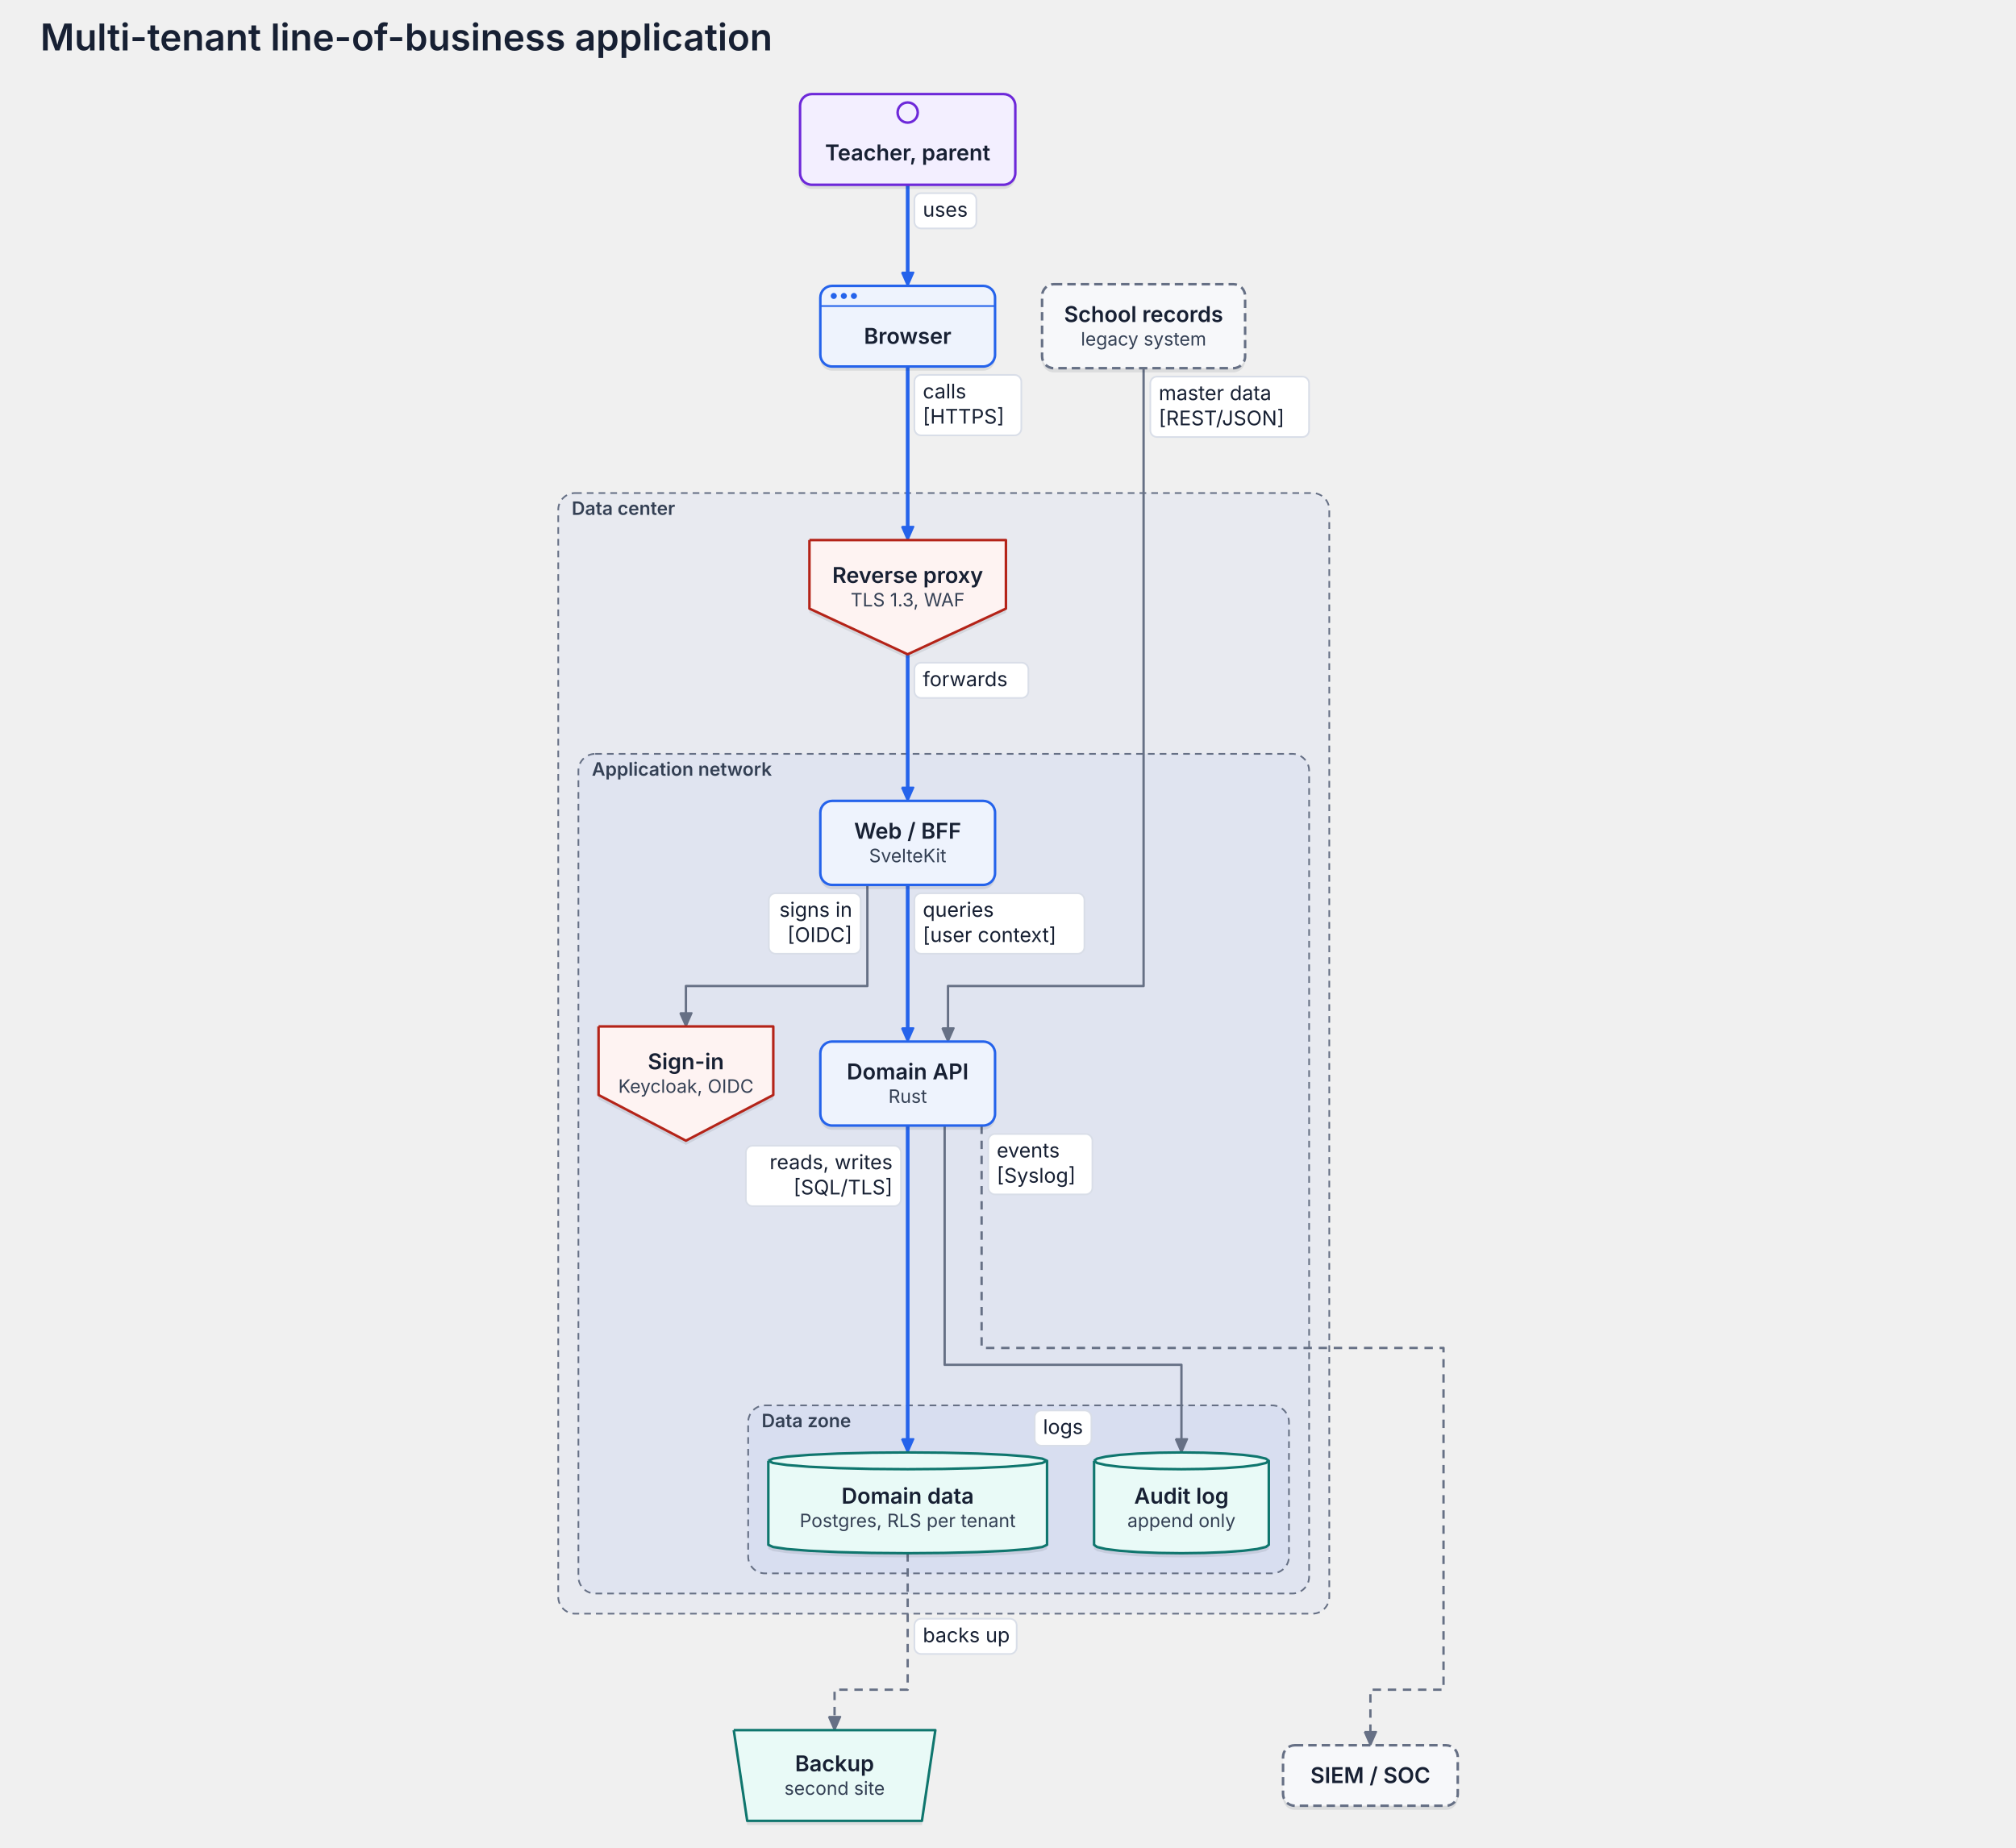
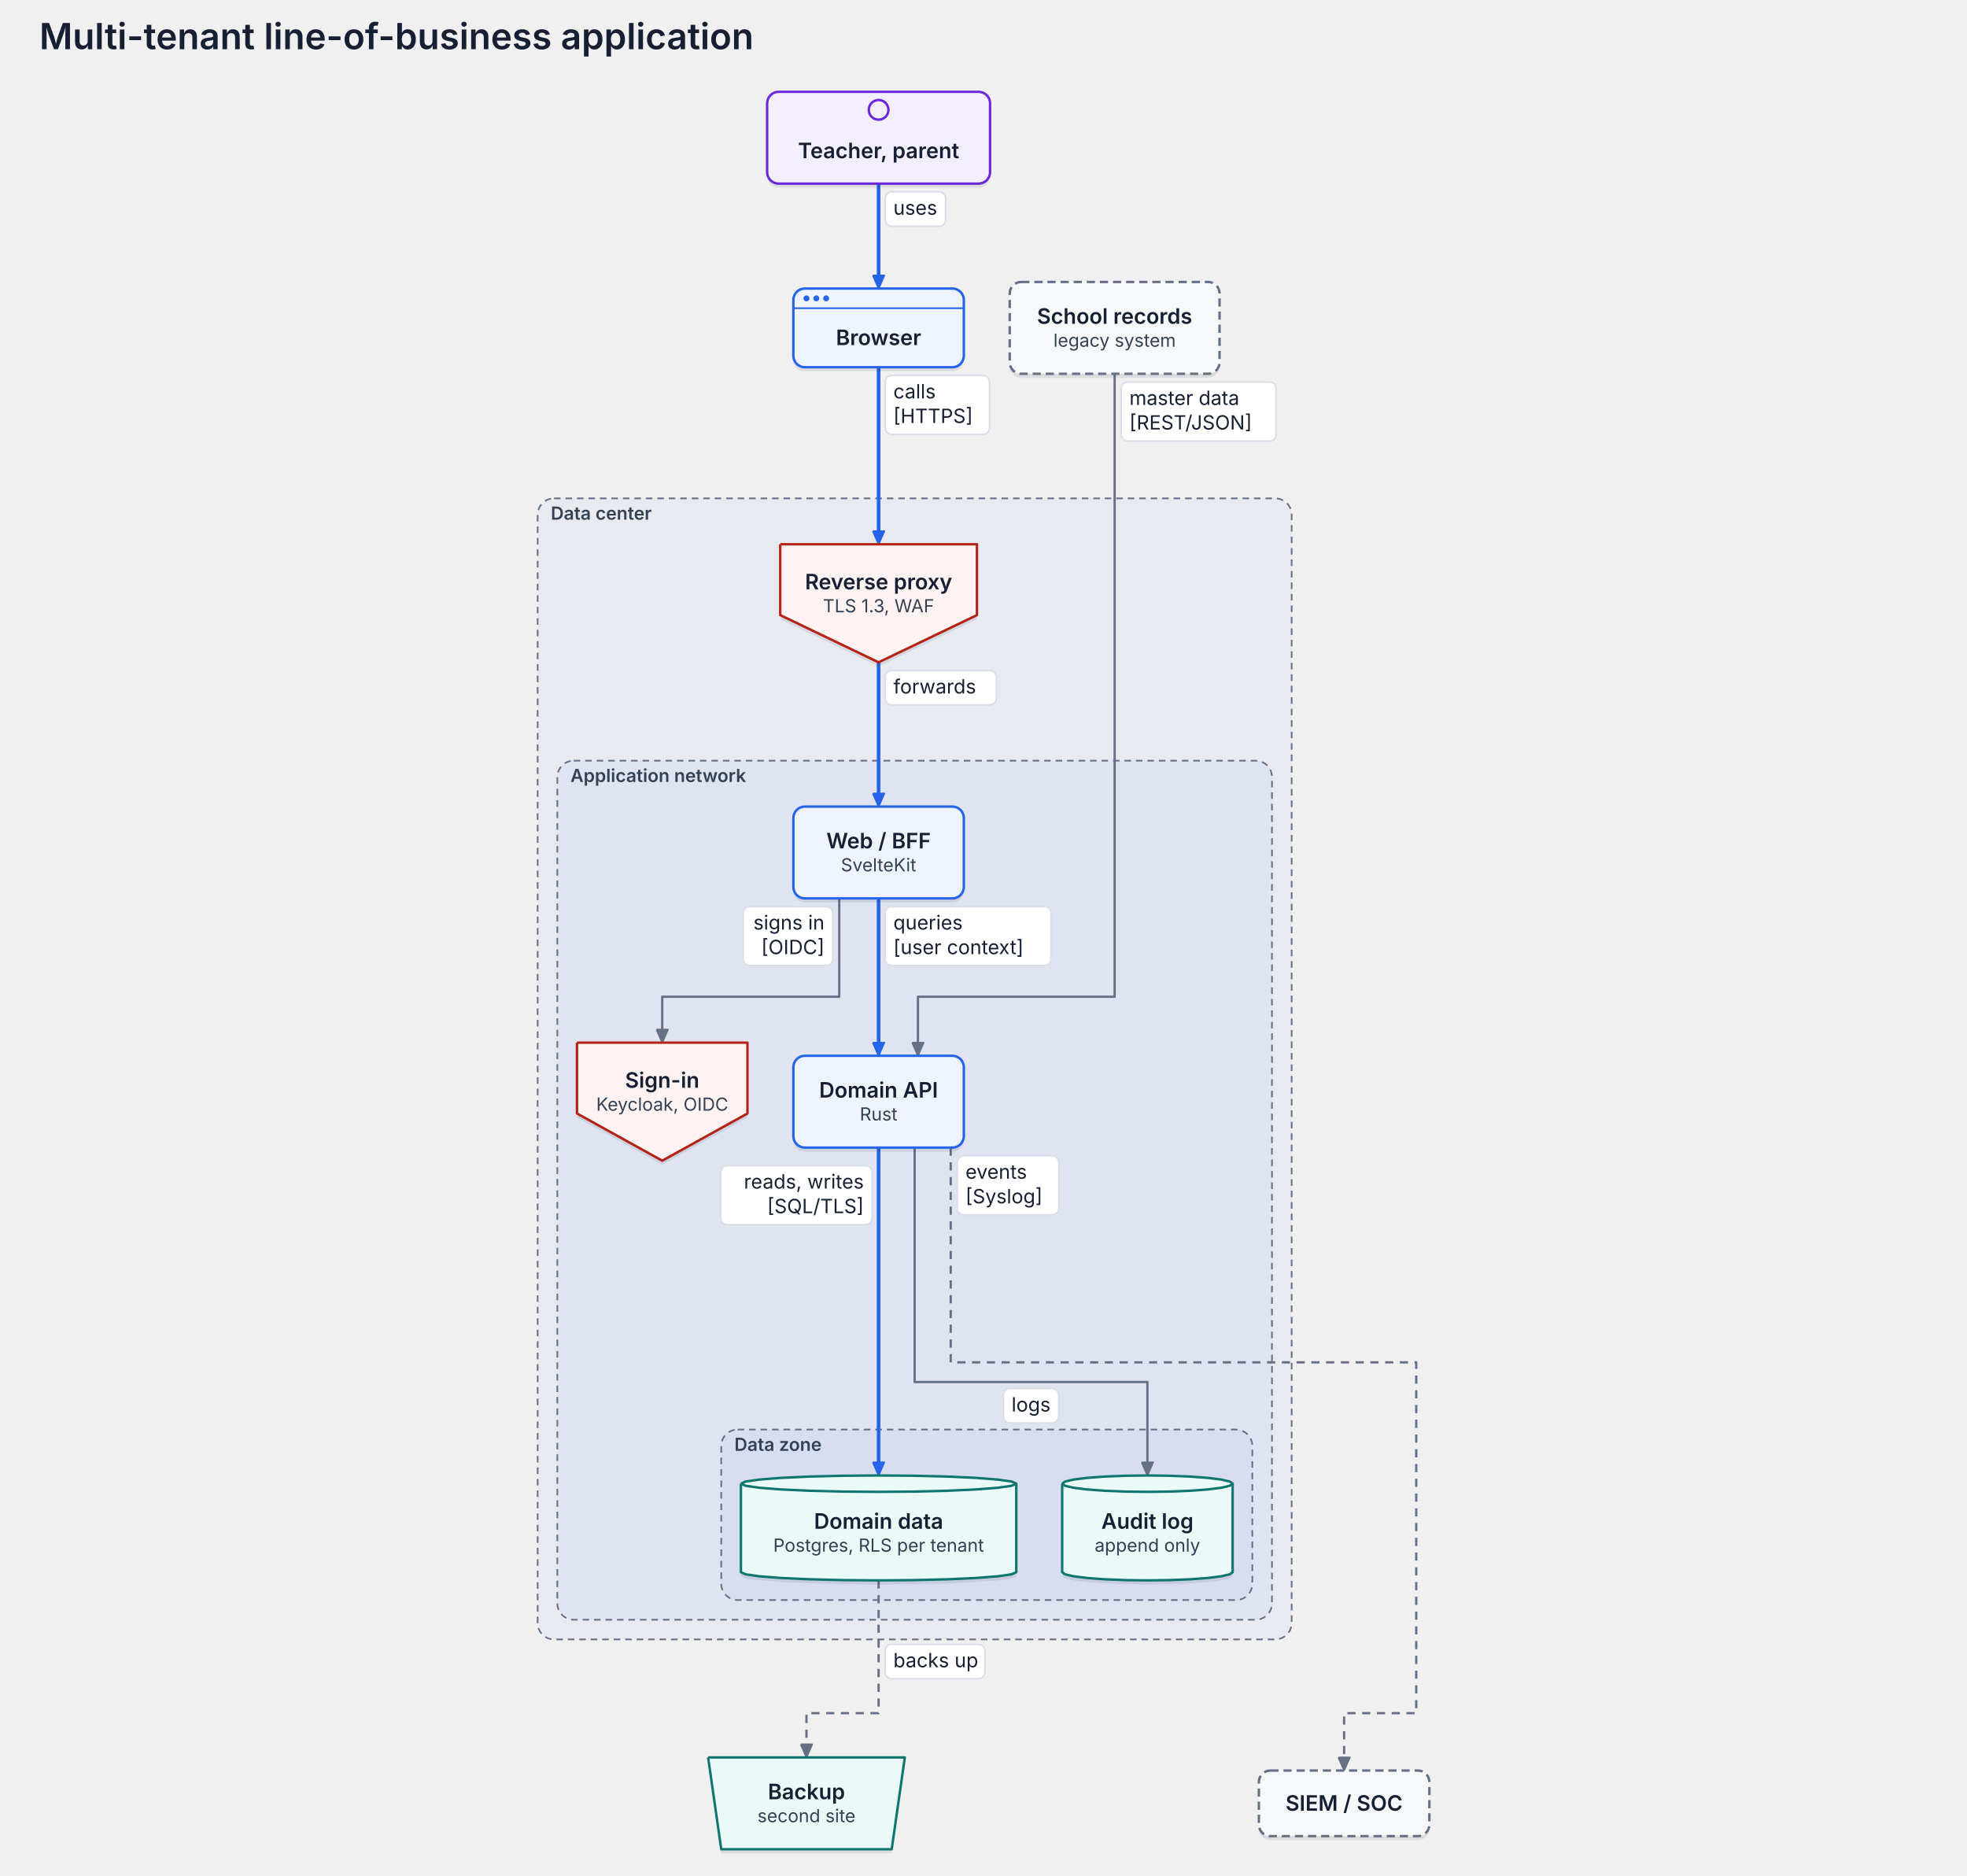
- <svg xmlns="http://www.w3.org/2000/svg" width="1200" height="1100" viewBox="0 0 1200 1100" id="chartlet-993d7890224c2061-p" role="img" aria-labelledby="chartlet-993d7890224c2061-p-title chartlet-993d7890224c2061-p-description" class="chartlet-root">
+ <svg xmlns="http://www.w3.org/2000/svg" width="1200" height="1144" viewBox="0 0 1200 1144" id="chartlet-993d7890224c2061-p" role="img" aria-labelledby="chartlet-993d7890224c2061-p-title chartlet-993d7890224c2061-p-description" class="chartlet-root">
  <style>#chartlet-993d7890224c2061-p.chartlet-root{max-width:100%;height:auto;font-family:Inter,ui-sans-serif,system-ui,sans-serif;color:#172033}#chartlet-993d7890224c2061-p .chartlet-title{font-size:22px;font-weight:600;fill:#172033}#chartlet-993d7890224c2061-p .chartlet-label,#chartlet-993d7890224c2061-p .chartlet-tick,#chartlet-993d7890224c2061-p .chartlet-value,#chartlet-993d7890224c2061-p .chartlet-value-inverse,#chartlet-993d7890224c2061-p .chartlet-axis-title{font-size:12px;fill:#344054}#chartlet-993d7890224c2061-p .chartlet-value,#chartlet-993d7890224c2061-p .chartlet-value-inverse{font-weight:600}#chartlet-993d7890224c2061-p .chartlet-value{fill:#172033}#chartlet-993d7890224c2061-p .chartlet-value-inverse{fill:#fff}#chartlet-993d7890224c2061-p .chartlet-axis-title{font-weight:600}#chartlet-993d7890224c2061-p .chartlet-grid{stroke:#d9dee8;stroke-width:1}#chartlet-993d7890224c2061-p .chartlet-zero{stroke:#667085;stroke-width:1.5}#chartlet-993d7890224c2061-p .chartlet-bar,#chartlet-993d7890224c2061-p .chartlet-point{fill:#2563eb}#chartlet-993d7890224c2061-p .chartlet-line{fill:none;stroke:#2563eb;stroke-width:3;stroke-linecap:round;stroke-linejoin:round}#chartlet-993d7890224c2061-p .chartlet-background{fill:#fff}#chartlet-993d7890224c2061-p .chartlet-role-blue{fill:#eef3fd;stroke:#2563eb}#chartlet-993d7890224c2061-p .chartlet-role-green{fill:#ecfdf3;stroke:#15803d}#chartlet-993d7890224c2061-p .chartlet-role-amber{fill:#fff7e8;stroke:#b45309}#chartlet-993d7890224c2061-p .chartlet-role-teal{fill:#e9faf7;stroke:#0f766e}#chartlet-993d7890224c2061-p .chartlet-role-violet{fill:#f3efff;stroke:#6d28d9}#chartlet-993d7890224c2061-p .chartlet-role-gray{fill:#f7f8fa;stroke:#667085}#chartlet-993d7890224c2061-p .chartlet-role-red{fill:#fef3f2;stroke:#b42318}#chartlet-993d7890224c2061-p .chartlet-diagram-rim{fill:none;stroke:#0f766e;stroke-width:1.5}#chartlet-993d7890224c2061-p .chartlet-diagram-shadow{fill:rgba(16,24,40,.09);stroke:none;rx:7px}#chartlet-993d7890224c2061-p .chartlet-diagram-chip{fill:#fff;stroke:#d9dee8;stroke-width:1;rx:4px}#chartlet-993d7890224c2061-p .chartlet-diagram-chip-text{font-size:12px;fill:#172033}#chartlet-993d7890224c2061-p .chartlet-diagram-badge{fill:#2563eb;stroke:#fff;stroke-width:2}#chartlet-993d7890224c2061-p .chartlet-diagram-badge-text{font-size:10px;font-weight:700;fill:#fff}#chartlet-993d7890224c2061-p .chartlet-flow-node{stroke-width:1.5;stroke-linejoin:round;rx:7px}#chartlet-993d7890224c2061-p .chartlet-flow-start{stroke-width:2}#chartlet-993d7890224c2061-p .chartlet-flow-end{stroke-width:3}#chartlet-993d7890224c2061-p .chartlet-flow-external{stroke-dasharray:5 3}#chartlet-993d7890224c2061-p .chartlet-flow-inner{stroke:#2563eb;stroke-width:1}#chartlet-993d7890224c2061-p .chartlet-flow-label{font-size:13px;font-weight:600;fill:#172033}#chartlet-993d7890224c2061-p .chartlet-flow-sublabel{font-size:11px;fill:#344054}#chartlet-993d7890224c2061-p .chartlet-flow-edge{fill:none;stroke:#667085;stroke-width:1.4;stroke-linejoin:round}#chartlet-993d7890224c2061-p .chartlet-flow-dashed{stroke-dasharray:5 4}#chartlet-993d7890224c2061-p .chartlet-flow-dotted{stroke-dasharray:1 4;stroke-linecap:round}#chartlet-993d7890224c2061-p .chartlet-flow-main{stroke:#2563eb;stroke-width:2.2}#chartlet-993d7890224c2061-p .chartlet-flow-head{fill:#667085;stroke:#667085;stroke-width:1;stroke-linejoin:round}#chartlet-993d7890224c2061-p .chartlet-flow-main-head{fill:#2563eb;stroke:#2563eb}#chartlet-993d7890224c2061-p .chartlet-flow-lane{fill:#f7f9fc;stroke:#d9dee8;stroke-width:1}#chartlet-993d7890224c2061-p .chartlet-flow-lane-alt{fill:#fff}#chartlet-993d7890224c2061-p .chartlet-flow-lane-head{fill:#eef1f6;stroke:none}#chartlet-993d7890224c2061-p .chartlet-flow-lane-label{font-size:11px;font-weight:600;fill:#344054;letter-spacing:.04em}#chartlet-993d7890224c2061-p .chartlet-flow-group{fill:#2563eb;fill-opacity:.04;stroke:#667085;stroke-width:1;stroke-dasharray:4 3;rx:10px}#chartlet-993d7890224c2061-p .chartlet-flow-group-label{font-size:11px;font-weight:600;fill:#344054}#chartlet-993d7890224c2061-p .chartlet-arch-head{fill:#f3efff;stroke:#6d28d9;stroke-width:1.5}#chartlet-993d7890224c2061-p .chartlet-arch-dot{fill:#2563eb;stroke:none}</style>
  <text x="24" y="30" text-anchor="start" class="chartlet-title">Multi-tenant line-of-business application</text>
-   <rect x="332.287" y="293.518" width="458.95" height="667.145" class="chartlet-flow-group" />
-   <text x="340.287" y="306.518" text-anchor="start" class="chartlet-flow-group-label">Data center</text>
-   <rect x="344.287" y="448.797" width="434.95" height="499.865" class="chartlet-flow-group" />
-   <text x="352.287" y="461.797" text-anchor="start" class="chartlet-flow-group-label">Application network</text>
-   <rect x="445.337" y="836.662" width="321.9" height="100" class="chartlet-flow-group" />
-   <text x="453.337" y="849.662" text-anchor="start" class="chartlet-flow-group-label">Data zone</text>
+   <rect x="328" y="304" width="460" height="696" class="chartlet-flow-group" />
+   <text x="336" y="317" text-anchor="start" class="chartlet-flow-group-label">Data center</text>
+   <rect x="340" y="464" width="436" height="524" class="chartlet-flow-group" />
+   <text x="348" y="477" text-anchor="start" class="chartlet-flow-group-label">Application network</text>
+   <rect x="440" y="872" width="324" height="104" class="chartlet-flow-group" />
+   <text x="448" y="885" text-anchor="start" class="chartlet-flow-group-label">Data zone</text>
  <g class="chartlet-f chartlet-f-0 chartlet-f-1">
-     <polyline points="540.287,110 540.287,162.19" class="chartlet-flow-edge chartlet-flow-main" />
-     <polyline points="536.787,162.19 540.287,170.19 543.787,162.19 536.787,162.19" class="chartlet-flow-head chartlet-flow-main-head" />
+     <polyline points="536,112 536,168" class="chartlet-flow-edge chartlet-flow-main" />
+     <polyline points="532.5,168 536,176 539.5,168 532.5,168" class="chartlet-flow-head chartlet-flow-main-head" />
  </g>
  <g class="chartlet-f chartlet-f-1 chartlet-f-2">
-     <polyline points="540.287,218.19 540.287,313.518" class="chartlet-flow-edge chartlet-flow-main" />
-     <polyline points="536.787,313.518 540.287,321.518 543.787,313.518 536.787,313.518" class="chartlet-flow-head chartlet-flow-main-head" />
+     <polyline points="536,224 536,324" class="chartlet-flow-edge chartlet-flow-main" />
+     <polyline points="532.5,324 536,332 539.5,324 532.5,324" class="chartlet-flow-head chartlet-flow-main-head" />
  </g>
  <g class="chartlet-f chartlet-f-2 chartlet-f-3">
-     <polyline points="540.287,389.518 540.287,468.797" class="chartlet-flow-edge chartlet-flow-main" />
-     <polyline points="536.787,468.797 540.287,476.797 543.787,468.797 536.787,468.797" class="chartlet-flow-head chartlet-flow-main-head" />
+     <polyline points="536,404 536,484" class="chartlet-flow-edge chartlet-flow-main" />
+     <polyline points="532.5,484 536,492 539.5,484 532.5,484" class="chartlet-flow-head chartlet-flow-main-head" />
  </g>
  <g class="chartlet-f chartlet-f-3 chartlet-f-4">
-     <polyline points="516.287,526.797 516.287,586.99 408.287,586.99 408.287,603.068" class="chartlet-flow-edge" />
-     <polyline points="404.787,603.068 408.287,611.068 411.787,603.068 404.787,603.068" class="chartlet-flow-head" />
+     <polyline points="512,548 512,608 404,608 404,628" class="chartlet-flow-edge" />
+     <polyline points="400.5,628 404,636 407.5,628 400.5,628" class="chartlet-flow-head" />
  </g>
  <g class="chartlet-f chartlet-f-3 chartlet-f-5">
-     <polyline points="540.287,526.797 540.287,612.068" class="chartlet-flow-edge chartlet-flow-main" />
-     <polyline points="536.787,612.068 540.287,620.068 543.787,612.068 536.787,612.068" class="chartlet-flow-head chartlet-flow-main-head" />
+     <polyline points="536,548 536,636" class="chartlet-flow-edge chartlet-flow-main" />
+     <polyline points="532.5,636 536,644 539.5,636 532.5,636" class="chartlet-flow-head chartlet-flow-main-head" />
  </g>
  <g class="chartlet-f chartlet-f-5 chartlet-f-6">
-     <polyline points="540.287,670.068 540.287,856.662" class="chartlet-flow-edge chartlet-flow-main" />
-     <polyline points="536.787,856.662 540.287,864.662 543.787,856.662 536.787,856.662" class="chartlet-flow-head chartlet-flow-main-head" />
+     <polyline points="536,700 536,892" class="chartlet-flow-edge chartlet-flow-main" />
+     <polyline points="532.5,892 536,900 539.5,892 532.5,892" class="chartlet-flow-head chartlet-flow-main-head" />
  </g>
  <g class="chartlet-f chartlet-f-5 chartlet-f-7">
-     <polyline points="562.287,670.068 562.287,812.495 703.237,812.495 703.237,856.662" class="chartlet-flow-edge" />
-     <polyline points="699.737,856.662 703.237,864.662 706.737,856.662 699.737,856.662" class="chartlet-flow-head" />
+     <polyline points="558,700 558,843 700,843 700,892" class="chartlet-flow-edge" />
+     <polyline points="696.5,892 700,900 703.5,892 696.5,892" class="chartlet-flow-head" />
  </g>
  <g class="chartlet-f chartlet-f-5 chartlet-f-9">
-     <polyline points="680.712,219.19 680.712,586.99 564.287,586.99 564.287,612.068" class="chartlet-flow-edge" />
-     <polyline points="560.787,612.068 564.287,620.068 567.787,612.068 560.787,612.068" class="chartlet-flow-head" />
+     <polyline points="680,228 680,608 560,608 560,636" class="chartlet-flow-edge" />
+     <polyline points="556.5,636 560,644 563.5,636 556.5,636" class="chartlet-flow-head" />
  </g>
  <g class="chartlet-f chartlet-f-5 chartlet-f-10">
-     <polyline points="584.287,670.068 584.287,802.463 859.237,802.463 859.237,1005.923 815.713,1005.923 815.713,1031" class="chartlet-flow-edge chartlet-flow-dashed" />
-     <polyline points="812.213,1031 815.713,1039 819.213,1031 812.213,1031" class="chartlet-flow-head" />
+     <polyline points="580,700 580,831 864,831 864,1045 820,1045 820,1072" class="chartlet-flow-edge chartlet-flow-dashed" />
+     <polyline points="816.5,1072 820,1080 823.5,1072 816.5,1072" class="chartlet-flow-head" />
  </g>
  <g class="chartlet-f chartlet-f-6 chartlet-f-8">
-     <polyline points="540.287,924.662 540.287,1005.923 496.763,1005.923 496.763,1022" class="chartlet-flow-edge chartlet-flow-dashed" />
-     <polyline points="493.263,1022 496.763,1030 500.263,1022 493.263,1022" class="chartlet-flow-head" />
+     <polyline points="536,964 536,1045 492,1045 492,1064" class="chartlet-flow-edge chartlet-flow-dashed" />
+     <polyline points="488.5,1064 492,1072 495.5,1064 488.5,1064" class="chartlet-flow-head" />
  </g>
  <g class="chartlet-f chartlet-n-0 chartlet-f-0 chartlet-f-1" />
  <g class="chartlet-f chartlet-n-1 chartlet-f-0 chartlet-f-1 chartlet-f-2" />
  <g class="chartlet-f chartlet-n-2 chartlet-f-1 chartlet-f-2 chartlet-f-3" />
  <g class="chartlet-f chartlet-n-3 chartlet-f-2 chartlet-f-3 chartlet-f-4 chartlet-f-5" />
  <g class="chartlet-f chartlet-n-4 chartlet-f-3 chartlet-f-4" />
  <g class="chartlet-f chartlet-n-5 chartlet-f-3 chartlet-f-5 chartlet-f-6 chartlet-f-7 chartlet-f-9 chartlet-f-10" />
  <g class="chartlet-f chartlet-n-6 chartlet-f-5 chartlet-f-6 chartlet-f-8" />
  <g class="chartlet-f chartlet-n-7 chartlet-f-5 chartlet-f-7" />
  <g class="chartlet-f chartlet-n-8 chartlet-f-6 chartlet-f-8" />
  <g class="chartlet-f chartlet-n-9 chartlet-f-5 chartlet-f-9" />
  <g class="chartlet-f chartlet-n-10 chartlet-f-5 chartlet-f-10" />
  <g class="chartlet-f chartlet-f-0 chartlet-f-1">
-     <rect x="544.287" y="115" width="36.88" height="21" class="chartlet-diagram-chip" />
-     <text x="549.287" y="129" text-anchor="start" class="chartlet-diagram-chip-text">uses</text>
+     <rect x="540" y="117" width="36.88" height="21" class="chartlet-diagram-chip" />
+     <text x="545" y="131" text-anchor="start" class="chartlet-diagram-chip-text">uses</text>
  </g>
  <g class="chartlet-f chartlet-f-1 chartlet-f-2">
-     <rect x="544.287" y="223.19" width="63.64" height="36" class="chartlet-diagram-chip" />
-     <text x="549.287" y="237.19" text-anchor="start" class="chartlet-diagram-chip-text">calls</text>
-     <text x="549.287" y="252.19" text-anchor="start" class="chartlet-diagram-chip-text">[HTTPS]</text>
+     <rect x="540" y="229" width="63.64" height="36" class="chartlet-diagram-chip" />
+     <text x="545" y="243" text-anchor="start" class="chartlet-diagram-chip-text">calls</text>
+     <text x="545" y="258" text-anchor="start" class="chartlet-diagram-chip-text">[HTTPS]</text>
  </g>
  <g class="chartlet-f chartlet-f-2 chartlet-f-3">
-     <rect x="544.287" y="394.518" width="67.84" height="21" class="chartlet-diagram-chip" />
-     <text x="549.287" y="408.518" text-anchor="start" class="chartlet-diagram-chip-text">forwards</text>
+     <rect x="540" y="409" width="67.84" height="21" class="chartlet-diagram-chip" />
+     <text x="545" y="423" text-anchor="start" class="chartlet-diagram-chip-text">forwards</text>
  </g>
  <g class="chartlet-f chartlet-f-3 chartlet-f-4">
-     <rect x="457.647" y="531.797" width="54.64" height="36" class="chartlet-diagram-chip" />
-     <text x="507.287" y="545.797" text-anchor="end" class="chartlet-diagram-chip-text">signs in</text>
-     <text x="507.287" y="560.797" text-anchor="end" class="chartlet-diagram-chip-text">[OIDC]</text>
+     <rect x="453.36" y="553" width="54.64" height="36" class="chartlet-diagram-chip" />
+     <text x="503" y="567" text-anchor="end" class="chartlet-diagram-chip-text">signs in</text>
+     <text x="503" y="582" text-anchor="end" class="chartlet-diagram-chip-text">[OIDC]</text>
  </g>
  <g class="chartlet-f chartlet-f-3 chartlet-f-5">
-     <rect x="544.287" y="531.797" width="101.2" height="36" class="chartlet-diagram-chip" />
-     <text x="549.287" y="545.797" text-anchor="start" class="chartlet-diagram-chip-text">queries</text>
-     <text x="549.287" y="560.797" text-anchor="start" class="chartlet-diagram-chip-text">[user context]</text>
+     <rect x="540" y="553" width="101.2" height="36" class="chartlet-diagram-chip" />
+     <text x="545" y="567" text-anchor="start" class="chartlet-diagram-chip-text">queries</text>
+     <text x="545" y="582" text-anchor="start" class="chartlet-diagram-chip-text">[user context]</text>
  </g>
  <g class="chartlet-f chartlet-f-5 chartlet-f-6">
-     <rect x="443.967" y="682.068" width="92.32" height="36" class="chartlet-diagram-chip" />
-     <text x="531.287" y="696.068" text-anchor="end" class="chartlet-diagram-chip-text">reads, writes</text>
-     <text x="531.287" y="711.068" text-anchor="end" class="chartlet-diagram-chip-text">[SQL/TLS]</text>
+     <rect x="439.68" y="711" width="92.32" height="36" class="chartlet-diagram-chip" />
+     <text x="527" y="725" text-anchor="end" class="chartlet-diagram-chip-text">reads, writes</text>
+     <text x="527" y="740" text-anchor="end" class="chartlet-diagram-chip-text">[SQL/TLS]</text>
  </g>
  <g class="chartlet-f chartlet-f-5 chartlet-f-7">
-     <rect x="615.882" y="839.662" width="33.76" height="21" class="chartlet-diagram-chip" />
-     <text x="632.762" y="853.662" text-anchor="middle" class="chartlet-diagram-chip-text">logs</text>
+     <rect x="612.12" y="847" width="33.76" height="21" class="chartlet-diagram-chip" />
+     <text x="629" y="861" text-anchor="middle" class="chartlet-diagram-chip-text">logs</text>
  </g>
  <g class="chartlet-f chartlet-f-5 chartlet-f-9">
-     <rect x="684.712" y="224.19" width="94.48" height="36" class="chartlet-diagram-chip" />
-     <text x="689.712" y="238.19" text-anchor="start" class="chartlet-diagram-chip-text">master data</text>
-     <text x="689.712" y="253.19" text-anchor="start" class="chartlet-diagram-chip-text">[REST/JSON]</text>
+     <rect x="684" y="233" width="94.48" height="36" class="chartlet-diagram-chip" />
+     <text x="689" y="247" text-anchor="start" class="chartlet-diagram-chip-text">master data</text>
+     <text x="689" y="262" text-anchor="start" class="chartlet-diagram-chip-text">[REST/JSON]</text>
  </g>
  <g class="chartlet-f chartlet-f-5 chartlet-f-10">
-     <rect x="588.287" y="675.068" width="61.96" height="36" class="chartlet-diagram-chip" />
-     <text x="593.287" y="689.068" text-anchor="start" class="chartlet-diagram-chip-text">events</text>
-     <text x="593.287" y="704.068" text-anchor="start" class="chartlet-diagram-chip-text">[Syslog]</text>
+     <rect x="584" y="705" width="61.96" height="36" class="chartlet-diagram-chip" />
+     <text x="589" y="719" text-anchor="start" class="chartlet-diagram-chip-text">events</text>
+     <text x="589" y="734" text-anchor="start" class="chartlet-diagram-chip-text">[Syslog]</text>
  </g>
  <g class="chartlet-f chartlet-f-6 chartlet-f-8">
-     <rect x="544.287" y="963.662" width="60.88" height="21" class="chartlet-diagram-chip" />
-     <text x="549.287" y="977.662" text-anchor="start" class="chartlet-diagram-chip-text">backs up</text>
+     <rect x="540" y="1003" width="60.88" height="21" class="chartlet-diagram-chip" />
+     <text x="545" y="1017" text-anchor="start" class="chartlet-diagram-chip-text">backs up</text>
  </g>
  <g class="chartlet-f chartlet-n-0 chartlet-f-0 chartlet-f-1">
-     <rect x="476.222" y="58.5" width="128.13" height="54" class="chartlet-diagram-shadow" />
-     <rect x="476.222" y="56" width="128.13" height="54" class="chartlet-flow-node chartlet-role-violet" />
-     <circle cx="540.287" cy="67" r="6" class="chartlet-arch-head" />
-     <text x="540.287" y="95.5" text-anchor="middle" class="chartlet-flow-label">Teacher, parent</text>
+     <rect x="468" y="58.5" width="136" height="56" class="chartlet-diagram-shadow" />
+     <rect x="468" y="56" width="136" height="56" class="chartlet-flow-node chartlet-role-violet" />
+     <circle cx="536" cy="67" r="6" class="chartlet-arch-head" />
+     <text x="536" y="96.5" text-anchor="middle" class="chartlet-flow-label">Teacher, parent</text>
  </g>
  <g class="chartlet-f chartlet-n-1 chartlet-f-0 chartlet-f-1 chartlet-f-2">
-     <rect x="488.287" y="172.69" width="104" height="48" class="chartlet-diagram-shadow" />
-     <rect x="488.287" y="170.19" width="104" height="48" class="chartlet-flow-node chartlet-role-blue" />
-     <line x1="488.287" y1="182.19" x2="592.287" y2="182.19" class="chartlet-flow-inner" />
-     <circle cx="496.287" cy="176.19" r="1.8" class="chartlet-arch-dot" />
-     <circle cx="502.287" cy="176.19" r="1.8" class="chartlet-arch-dot" />
-     <circle cx="508.287" cy="176.19" r="1.8" class="chartlet-arch-dot" />
-     <text x="540.287" y="204.69" text-anchor="middle" class="chartlet-flow-label">Browser</text>
+     <rect x="484" y="178.5" width="104" height="48" class="chartlet-diagram-shadow" />
+     <rect x="484" y="176" width="104" height="48" class="chartlet-flow-node chartlet-role-blue" />
+     <line x1="484" y1="188" x2="588" y2="188" class="chartlet-flow-inner" />
+     <circle cx="492" cy="182" r="1.8" class="chartlet-arch-dot" />
+     <circle cx="498" cy="182" r="1.8" class="chartlet-arch-dot" />
+     <circle cx="504" cy="182" r="1.8" class="chartlet-arch-dot" />
+     <text x="536" y="210.5" text-anchor="middle" class="chartlet-flow-label">Browser</text>
  </g>
  <g class="chartlet-f chartlet-n-2 chartlet-f-1 chartlet-f-2 chartlet-f-3">
-     <polyline points="481.812,324.018 598.762,324.018 598.762,364.818 540.287,392.018 481.812,364.818 481.812,324.018" class="chartlet-diagram-shadow" />
-     <polyline points="481.812,321.518 598.762,321.518 598.762,362.318 540.287,389.518 481.812,362.318 481.812,321.518" class="chartlet-flow-node chartlet-role-red" />
-     <text x="540.287" y="347.018" text-anchor="middle" class="chartlet-flow-label">Reverse proxy</text>
-     <text x="540.287" y="361.018" text-anchor="middle" class="chartlet-flow-sublabel">TLS 1.3, WAF</text>
+     <polyline points="476,334.5 596,334.5 596,377.7 536,406.5 476,377.7 476,334.5" class="chartlet-diagram-shadow" />
+     <polyline points="476,332 596,332 596,375.2 536,404 476,375.2 476,332" class="chartlet-flow-node chartlet-role-red" />
+     <text x="536" y="359.5" text-anchor="middle" class="chartlet-flow-label">Reverse proxy</text>
+     <text x="536" y="373.5" text-anchor="middle" class="chartlet-flow-sublabel">TLS 1.3, WAF</text>
  </g>
  <g class="chartlet-f chartlet-n-3 chartlet-f-2 chartlet-f-3 chartlet-f-4 chartlet-f-5">
-     <rect x="488.287" y="479.297" width="104" height="50" class="chartlet-diagram-shadow" />
-     <rect x="488.287" y="476.797" width="104" height="50" class="chartlet-flow-node chartlet-role-blue" />
-     <text x="540.287" y="499.297" text-anchor="middle" class="chartlet-flow-label">Web / BFF</text>
-     <text x="540.287" y="513.297" text-anchor="middle" class="chartlet-flow-sublabel">SvelteKit</text>
+     <rect x="484" y="494.5" width="104" height="56" class="chartlet-diagram-shadow" />
+     <rect x="484" y="492" width="104" height="56" class="chartlet-flow-node chartlet-role-blue" />
+     <text x="536" y="517.5" text-anchor="middle" class="chartlet-flow-label">Web / BFF</text>
+     <text x="536" y="531.5" text-anchor="middle" class="chartlet-flow-sublabel">SvelteKit</text>
  </g>
  <g class="chartlet-f chartlet-n-4 chartlet-f-3 chartlet-f-4">
-     <polyline points="356.287,613.568 460.287,613.568 460.287,654.368 408.287,681.568 356.287,654.368 356.287,613.568" class="chartlet-diagram-shadow" />
-     <polyline points="356.287,611.068 460.287,611.068 460.287,651.868 408.287,679.068 356.287,651.868 356.287,611.068" class="chartlet-flow-node chartlet-role-red" />
-     <text x="408.287" y="636.568" text-anchor="middle" class="chartlet-flow-label">Sign-in</text>
-     <text x="408.287" y="650.568" text-anchor="middle" class="chartlet-flow-sublabel">Keycloak, OIDC</text>
+     <polyline points="352,638.5 456,638.5 456,681.7 404,710.5 352,681.7 352,638.5" class="chartlet-diagram-shadow" />
+     <polyline points="352,636 456,636 456,679.2 404,708 352,679.2 352,636" class="chartlet-flow-node chartlet-role-red" />
+     <text x="404" y="663.5" text-anchor="middle" class="chartlet-flow-label">Sign-in</text>
+     <text x="404" y="677.5" text-anchor="middle" class="chartlet-flow-sublabel">Keycloak, OIDC</text>
  </g>
  <g class="chartlet-f chartlet-n-5 chartlet-f-3 chartlet-f-5 chartlet-f-6 chartlet-f-7 chartlet-f-9 chartlet-f-10">
-     <rect x="488.287" y="622.568" width="104" height="50" class="chartlet-diagram-shadow" />
-     <rect x="488.287" y="620.068" width="104" height="50" class="chartlet-flow-node chartlet-role-blue" />
-     <text x="540.287" y="642.568" text-anchor="middle" class="chartlet-flow-label">Domain API</text>
-     <text x="540.287" y="656.568" text-anchor="middle" class="chartlet-flow-sublabel">Rust</text>
+     <rect x="484" y="646.5" width="104" height="56" class="chartlet-diagram-shadow" />
+     <rect x="484" y="644" width="104" height="56" class="chartlet-flow-node chartlet-role-blue" />
+     <text x="536" y="669.5" text-anchor="middle" class="chartlet-flow-label">Domain API</text>
+     <text x="536" y="683.5" text-anchor="middle" class="chartlet-flow-sublabel">Rust</text>
  </g>
  <g class="chartlet-f chartlet-n-6 chartlet-f-5 chartlet-f-6 chartlet-f-8">
-     <polyline points="457.337,872.162 457.337,922.162 460.163,923.456 468.45,924.662 481.632,925.698 498.812,926.493 518.818,926.992 540.287,927.162 561.756,926.992 581.762,926.493 598.941,925.698 612.123,924.662 620.41,923.456 623.237,922.162 623.237,872.162 620.41,870.868 612.123,869.662 598.941,868.627 581.762,867.832 561.756,867.333 540.287,867.162 518.818,867.333 498.812,867.832 481.632,868.627 468.45,869.662 460.163,870.868 457.337,872.162 457.337,872.162" class="chartlet-diagram-shadow" />
-     <polyline points="457.337,869.662 457.337,919.662 460.163,920.956 468.45,922.162 481.632,923.198 498.812,923.993 518.818,924.492 540.287,924.662 561.756,924.492 581.762,923.993 598.941,923.198 612.123,922.162 620.41,920.956 623.237,919.662 623.237,869.662 620.41,868.368 612.123,867.162 598.941,866.127 581.762,865.332 561.756,864.833 540.287,864.662 518.818,864.833 498.812,865.332 481.632,866.127 468.45,867.162 460.163,868.368 457.337,869.662 457.337,869.662" class="chartlet-flow-node chartlet-role-teal" />
-     <polyline points="457.337,869.662 460.163,870.956 468.45,872.162 481.632,873.198 498.812,873.993 518.818,874.492 540.287,874.662 561.756,874.492 581.762,873.993 598.941,873.198 612.123,872.162 620.41,870.956 623.237,869.662" class="chartlet-diagram-rim" />
-     <text x="540.287" y="895.162" text-anchor="middle" class="chartlet-flow-label">Domain data</text>
-     <text x="540.287" y="909.162" text-anchor="middle" class="chartlet-flow-sublabel">Postgres, RLS per tenant</text>
+     <polyline points="452,907.5 452,961.5 454.862,962.794 463.254,964 476.603,965.036 494,965.83 514.259,966.33 536,966.5 557.741,966.33 578,965.83 595.397,965.036 608.746,964 617.138,962.794 620,961.5 620,907.5 617.138,906.206 608.746,905 595.397,903.964 578,903.17 557.741,902.67 536,902.5 514.259,902.67 494,903.17 476.603,903.964 463.254,905 454.862,906.206 452,907.5 452,907.5" class="chartlet-diagram-shadow" />
+     <polyline points="452,905 452,959 454.862,960.294 463.254,961.5 476.603,962.536 494,963.33 514.259,963.83 536,964 557.741,963.83 578,963.33 595.397,962.536 608.746,961.5 617.138,960.294 620,959 620,905 617.138,903.706 608.746,902.5 595.397,901.464 578,900.67 557.741,900.17 536,900 514.259,900.17 494,900.67 476.603,901.464 463.254,902.5 454.862,903.706 452,905 452,905" class="chartlet-flow-node chartlet-role-teal" />
+     <polyline points="452,905 454.862,906.294 463.254,907.5 476.603,908.536 494,909.33 514.259,909.83 536,910 557.741,909.83 578,909.33 595.397,908.536 608.746,907.5 617.138,906.294 620,905" class="chartlet-diagram-rim" />
+     <text x="536" y="932.5" text-anchor="middle" class="chartlet-flow-label">Domain data</text>
+     <text x="536" y="946.5" text-anchor="middle" class="chartlet-flow-sublabel">Postgres, RLS per tenant</text>
  </g>
  <g class="chartlet-f chartlet-n-7 chartlet-f-5 chartlet-f-7">
-     <polyline points="651.237,872.162 651.237,922.162 653.008,923.456 658.203,924.662 666.467,925.698 677.237,926.493 689.778,926.992 703.237,927.162 716.695,926.992 729.237,926.493 740.006,925.698 748.27,924.662 753.465,923.456 755.237,922.162 755.237,872.162 753.465,870.868 748.27,869.662 740.006,868.627 729.237,867.832 716.695,867.333 703.237,867.162 689.778,867.333 677.237,867.832 666.467,868.627 658.203,869.662 653.008,870.868 651.237,872.162 651.237,872.162" class="chartlet-diagram-shadow" />
-     <polyline points="651.237,869.662 651.237,919.662 653.008,920.956 658.203,922.162 666.467,923.198 677.237,923.993 689.778,924.492 703.237,924.662 716.695,924.492 729.237,923.993 740.006,923.198 748.27,922.162 753.465,920.956 755.237,919.662 755.237,869.662 753.465,868.368 748.27,867.162 740.006,866.127 729.237,865.332 716.695,864.833 703.237,864.662 689.778,864.833 677.237,865.332 666.467,866.127 658.203,867.162 653.008,868.368 651.237,869.662 651.237,869.662" class="chartlet-flow-node chartlet-role-teal" />
-     <polyline points="651.237,869.662 653.008,870.956 658.203,872.162 666.467,873.198 677.237,873.993 689.778,874.492 703.237,874.662 716.695,874.492 729.237,873.993 740.006,873.198 748.27,872.162 753.465,870.956 755.237,869.662" class="chartlet-diagram-rim" />
-     <text x="703.237" y="895.162" text-anchor="middle" class="chartlet-flow-label">Audit log</text>
-     <text x="703.237" y="909.162" text-anchor="middle" class="chartlet-flow-sublabel">append only</text>
+     <polyline points="648,907.5 648,961.5 649.772,962.794 654.967,964 663.23,965.036 674,965.83 686.541,966.33 700,966.5 713.459,966.33 726,965.83 736.77,965.036 745.033,964 750.228,962.794 752,961.5 752,907.5 750.228,906.206 745.033,905 736.77,903.964 726,903.17 713.459,902.67 700,902.5 686.541,902.67 674,903.17 663.23,903.964 654.967,905 649.772,906.206 648,907.5 648,907.5" class="chartlet-diagram-shadow" />
+     <polyline points="648,905 648,959 649.772,960.294 654.967,961.5 663.23,962.536 674,963.33 686.541,963.83 700,964 713.459,963.83 726,963.33 736.77,962.536 745.033,961.5 750.228,960.294 752,959 752,905 750.228,903.706 745.033,902.5 736.77,901.464 726,900.67 713.459,900.17 700,900 686.541,900.17 674,900.67 663.23,901.464 654.967,902.5 649.772,903.706 648,905 648,905" class="chartlet-flow-node chartlet-role-teal" />
+     <polyline points="648,905 649.772,906.294 654.967,907.5 663.23,908.536 674,909.33 686.541,909.83 700,910 713.459,909.83 726,909.33 736.77,908.536 745.033,907.5 750.228,906.294 752,905" class="chartlet-diagram-rim" />
+     <text x="700" y="932.5" text-anchor="middle" class="chartlet-flow-label">Audit log</text>
+     <text x="700" y="946.5" text-anchor="middle" class="chartlet-flow-sublabel">append only</text>
  </g>
  <g class="chartlet-f chartlet-n-8 chartlet-f-6 chartlet-f-8">
-     <polyline points="436.763,1032.5 556.763,1032.5 548.763,1086.5 444.763,1086.5 436.763,1032.5" class="chartlet-diagram-shadow" />
-     <polyline points="436.763,1030 556.763,1030 548.763,1084 444.763,1084 436.763,1030" class="chartlet-flow-node chartlet-role-teal" />
-     <text x="496.763" y="1054.5" text-anchor="middle" class="chartlet-flow-label">Backup</text>
-     <text x="496.763" y="1068.5" text-anchor="middle" class="chartlet-flow-sublabel">second site</text>
+     <polyline points="432,1074.5 552,1074.5 544,1130.5 440,1130.5 432,1074.5" class="chartlet-diagram-shadow" />
+     <polyline points="432,1072 552,1072 544,1128 440,1128 432,1072" class="chartlet-flow-node chartlet-role-teal" />
+     <text x="492" y="1097.5" text-anchor="middle" class="chartlet-flow-label">Backup</text>
+     <text x="492" y="1111.5" text-anchor="middle" class="chartlet-flow-sublabel">second site</text>
  </g>
  <g class="chartlet-f chartlet-n-9 chartlet-f-5 chartlet-f-9">
-     <rect x="620.287" y="171.69" width="120.85" height="50" class="chartlet-diagram-shadow" />
-     <rect x="620.287" y="169.19" width="120.85" height="50" class="chartlet-flow-node chartlet-flow-external chartlet-role-gray" />
-     <text x="680.712" y="191.69" text-anchor="middle" class="chartlet-flow-label">School records</text>
-     <text x="680.712" y="205.69" text-anchor="middle" class="chartlet-flow-sublabel">legacy system</text>
+     <rect x="616" y="174.5" width="128" height="56" class="chartlet-diagram-shadow" />
+     <rect x="616" y="172" width="128" height="56" class="chartlet-flow-node chartlet-flow-external chartlet-role-gray" />
+     <text x="680" y="197.5" text-anchor="middle" class="chartlet-flow-label">School records</text>
+     <text x="680" y="211.5" text-anchor="middle" class="chartlet-flow-sublabel">legacy system</text>
  </g>
  <g class="chartlet-f chartlet-n-10 chartlet-f-5 chartlet-f-10">
-     <rect x="763.713" y="1041.5" width="104" height="36" class="chartlet-diagram-shadow" />
-     <rect x="763.713" y="1039" width="104" height="36" class="chartlet-flow-node chartlet-flow-external chartlet-role-gray" />
-     <text x="815.713" y="1061.5" text-anchor="middle" class="chartlet-flow-label">SIEM / SOC</text>
+     <rect x="768" y="1082.5" width="104" height="40" class="chartlet-diagram-shadow" />
+     <rect x="768" y="1080" width="104" height="40" class="chartlet-flow-node chartlet-flow-external chartlet-role-gray" />
+     <text x="820" y="1104.5" text-anchor="middle" class="chartlet-flow-label">SIEM / SOC</text>
  </g>
</svg>
